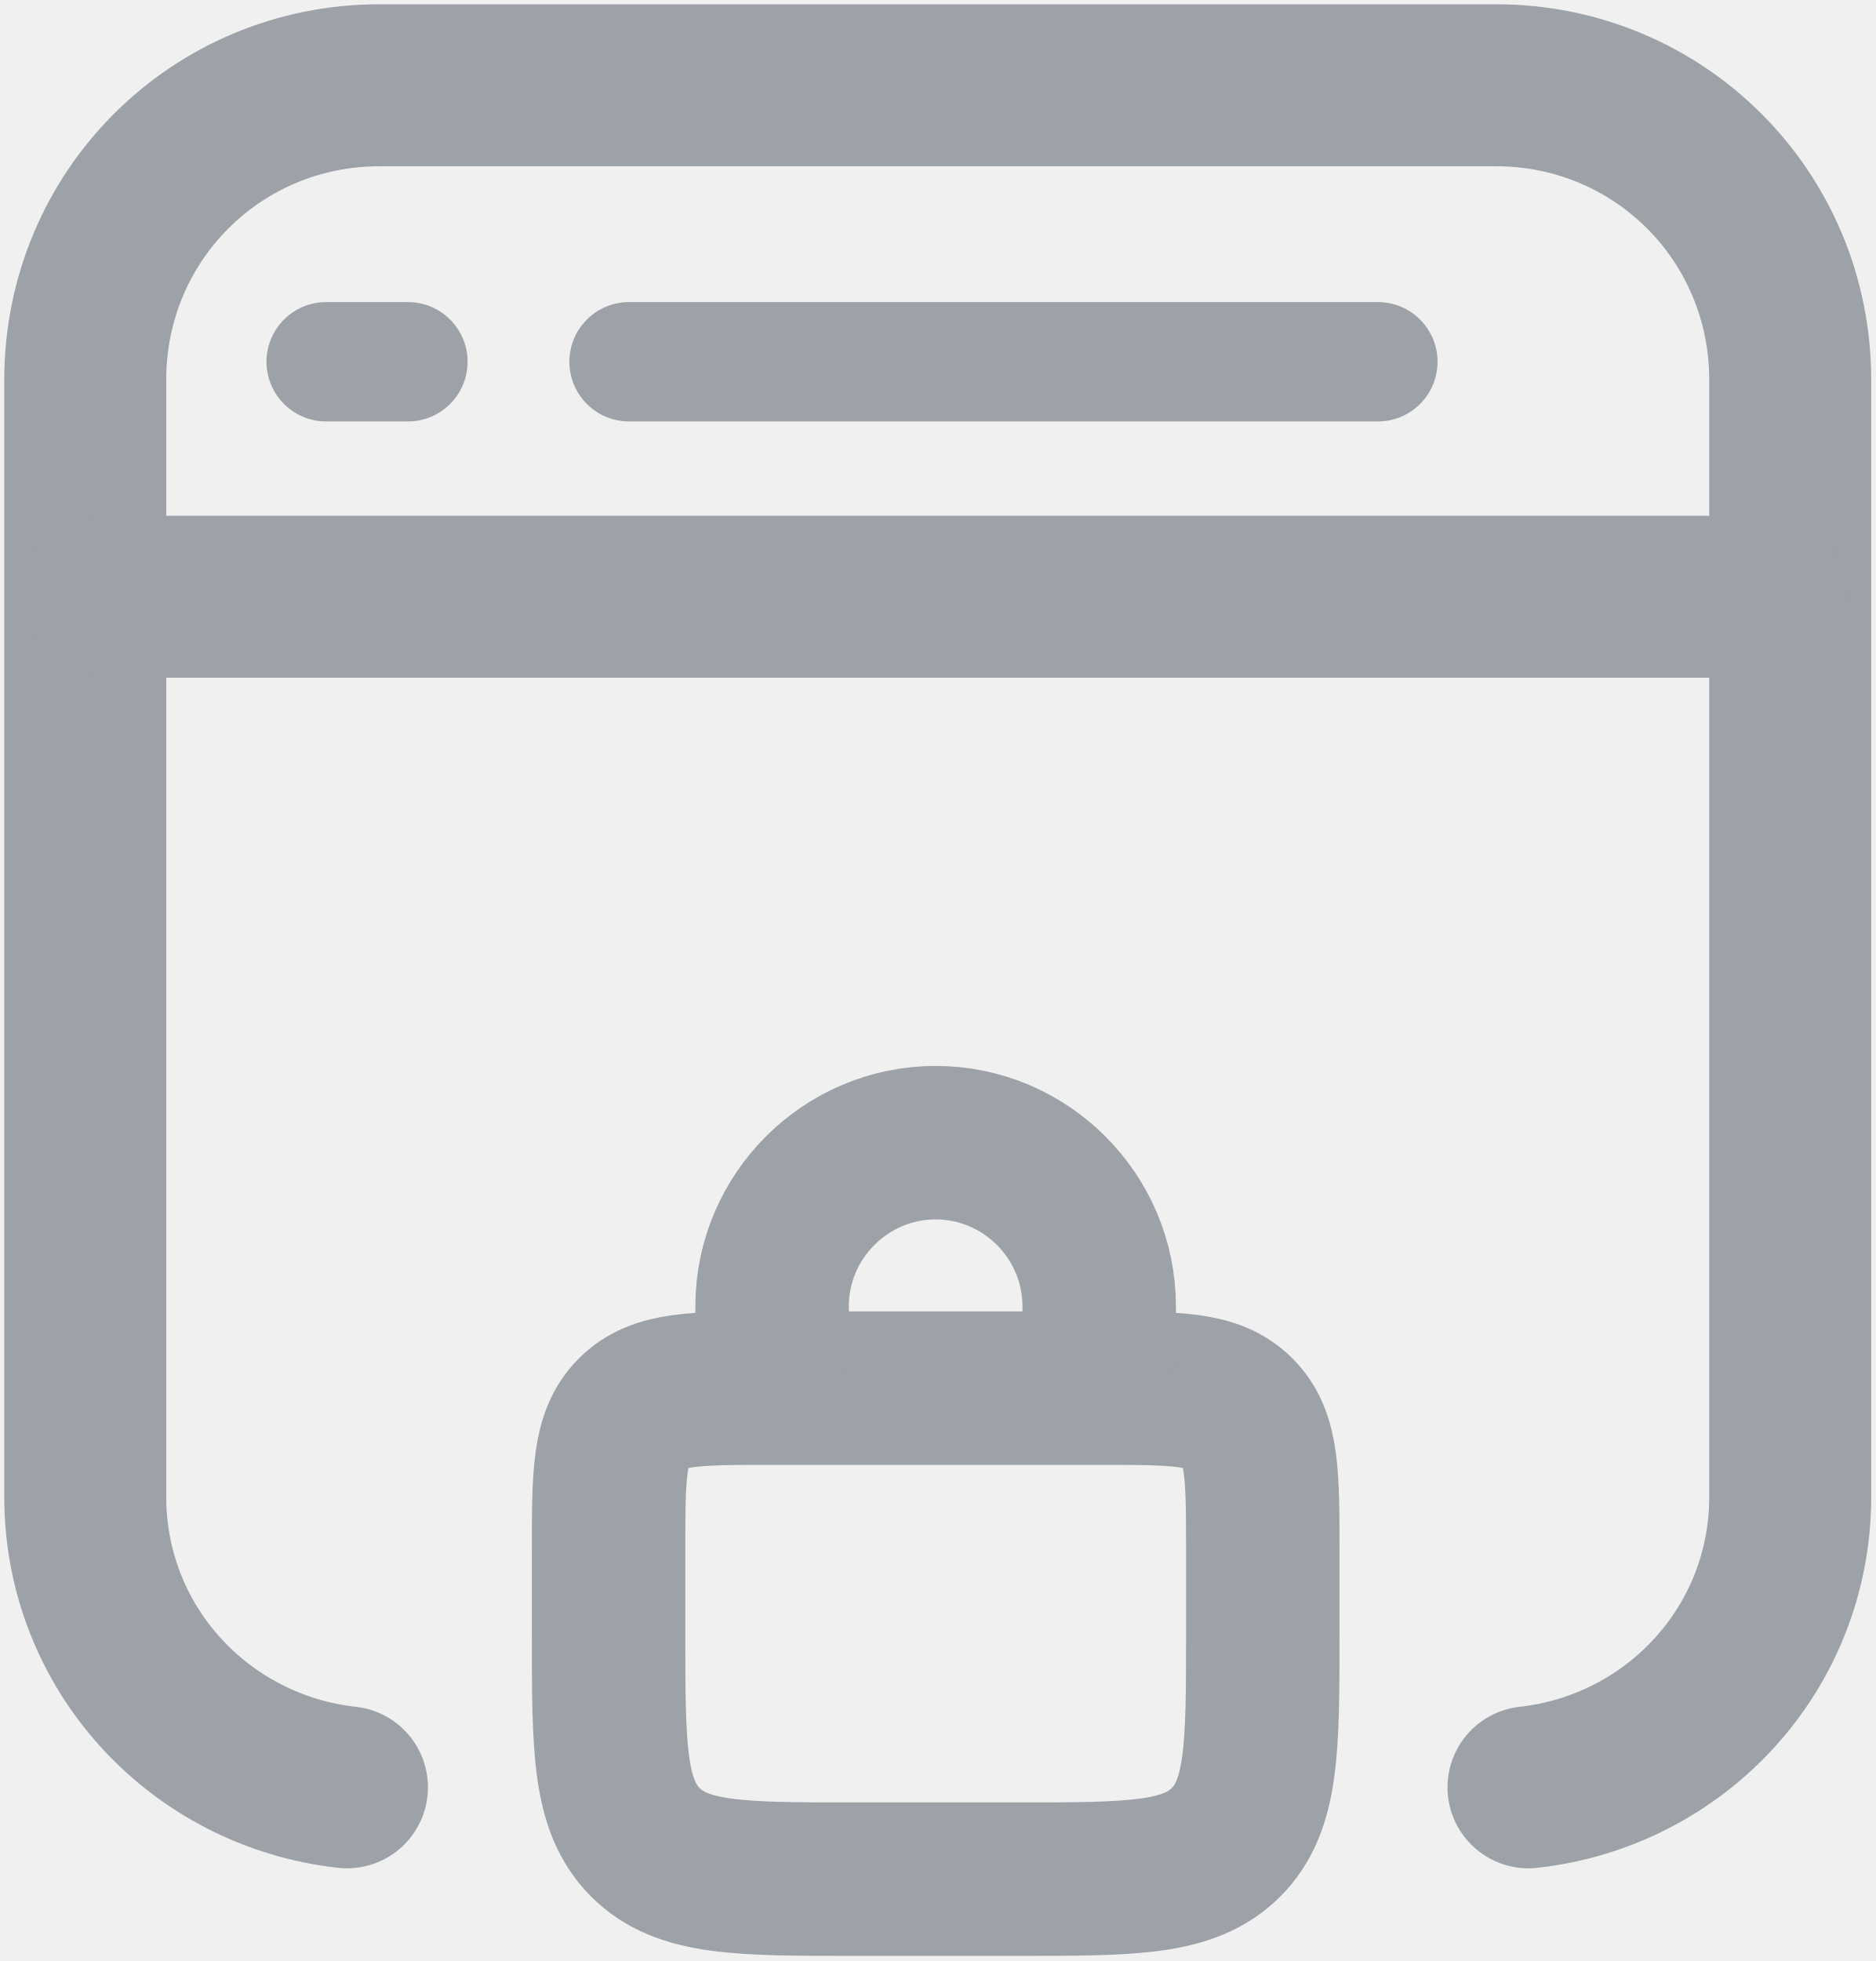
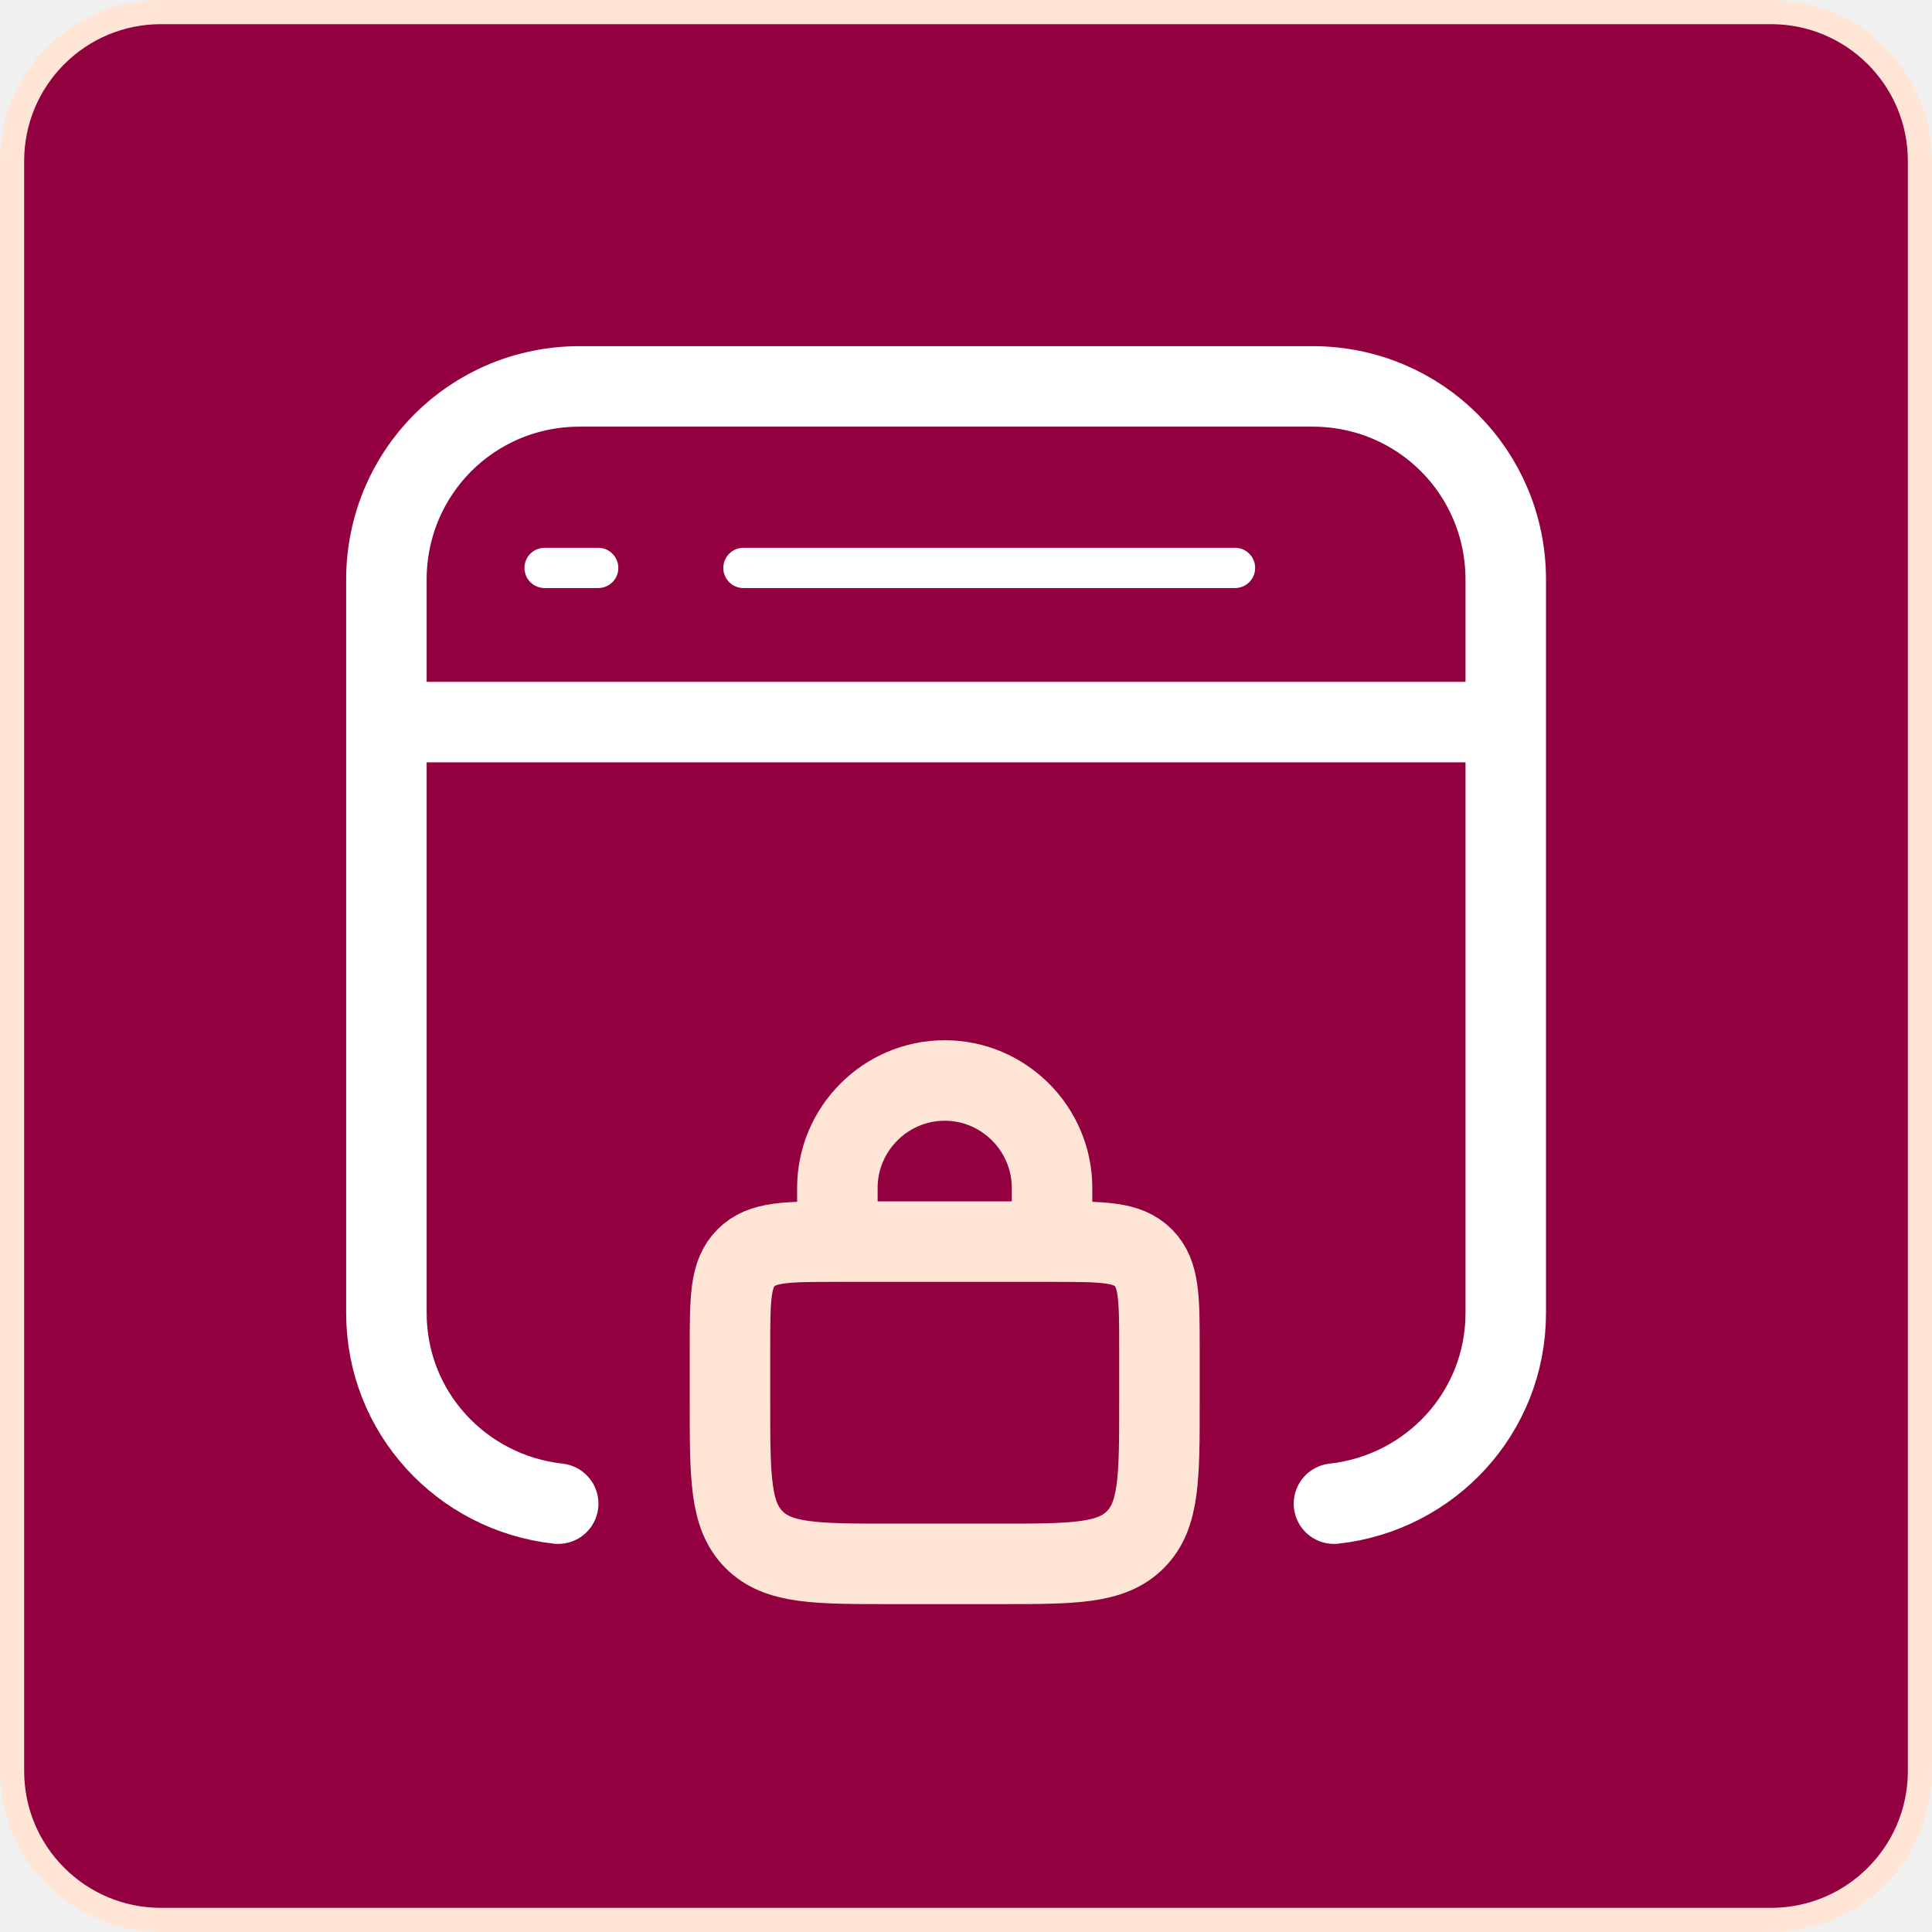
- <svg xmlns="http://www.w3.org/2000/svg" width="22" height="23" viewBox="0 0 22 23" fill="none">
-   <path d="M3.826 4.243H4.785" stroke="#9DA1A8" stroke-width="1.4" stroke-linecap="round" stroke-linejoin="round" />
-   <path d="M7.379 4.243H16.163" stroke="#9DA1A8" stroke-width="1.4" stroke-linecap="round" stroke-linejoin="round" />
-   <path d="M7.139 18.2C7.139 17.288 7.139 16.857 7.427 16.569C7.715 16.281 8.146 16.281 9.058 16.281H12.895C13.806 16.281 14.238 16.281 14.525 16.569C14.813 16.857 14.813 17.288 14.813 18.2V19.16C14.813 20.504 14.813 21.176 14.381 21.608C13.95 22.04 13.278 22.04 11.935 22.04H10.017C8.674 22.04 8.002 22.04 7.571 21.608C7.139 21.176 7.139 20.504 7.139 19.16V18.2Z" stroke="#9DA1A8" stroke-width="1.8" stroke-linecap="round" />
-   <path d="M12.894 15.801V15.321C12.894 14.265 12.031 13.402 10.976 13.402C9.921 13.402 9.057 14.265 9.057 15.321V15.801" stroke="#9DA1A8" stroke-width="1.8" stroke-linecap="round" />
-   <path d="M4.07 20.963C2.343 20.771 1 19.332 1 17.556V4.455C1 2.536 2.535 1 4.453 1H17.547C19.465 1 21 2.536 21 4.455V17.556C21 19.332 19.657 20.771 17.93 20.963" stroke="#9DA1A8" stroke-width="1.9" stroke-miterlimit="10" stroke-linecap="round" />
-   <path d="M1.195 6.999H20.758" stroke="#9DA1A8" stroke-width="1.9" stroke-miterlimit="10" stroke-linecap="round" />
+ <svg xmlns="http://www.w3.org/2000/svg" width="24" height="24" viewBox="0 0 24 24" fill="none">
+   <path d="M2 0.15H22C23.022 0.15 23.85 0.978 23.85 2V22C23.85 23.022 23.022 23.85 22 23.85H2C0.978 23.85 0.15 23.022 0.15 22V2C0.15 0.978 0.978 0.15 2 0.15Z" fill="#93003F" stroke="#FFE5D6" stroke-width="0.3" />
+   <path d="M6.765 7.055H7.431" stroke="white" stroke-width="0.5" stroke-linecap="round" stroke-linejoin="round" />
+   <path d="M9.235 7.055H15.342" stroke="white" stroke-width="0.5" stroke-linecap="round" stroke-linejoin="round" />
+   <path d="M9.068 16.758C9.068 16.124 9.068 15.824 9.268 15.624C9.468 15.424 9.768 15.424 10.402 15.424H13.069C13.703 15.424 14.003 15.424 14.203 15.624C14.403 15.824 14.403 16.124 14.403 16.758V17.425C14.403 18.36 14.403 18.827 14.103 19.127C13.803 19.427 13.336 19.427 12.403 19.427H11.069C10.135 19.427 9.668 19.427 9.368 19.127C9.068 18.827 9.068 18.36 9.068 17.425V16.758Z" stroke="#FFE5D6" stroke-linecap="round" />
+   <path d="M13.069 15.09V14.757C13.069 14.023 12.469 13.422 11.736 13.422C11.002 13.422 10.402 14.023 10.402 14.757V15.09" stroke="#FFE5D6" stroke-linecap="round" />
+   <path d="M6.934 18.679C5.734 18.546 4.8 17.545 4.8 16.31V7.202C4.8 5.868 5.867 4.8 7.201 4.8H16.304C17.638 4.8 18.705 5.868 18.705 7.202V16.31C18.705 17.545 17.771 18.546 16.571 18.679" stroke="white" stroke-miterlimit="10" stroke-linecap="round" />
+   <path d="M4.936 8.97H18.536" stroke="white" stroke-miterlimit="10" stroke-linecap="round" />
</svg>
